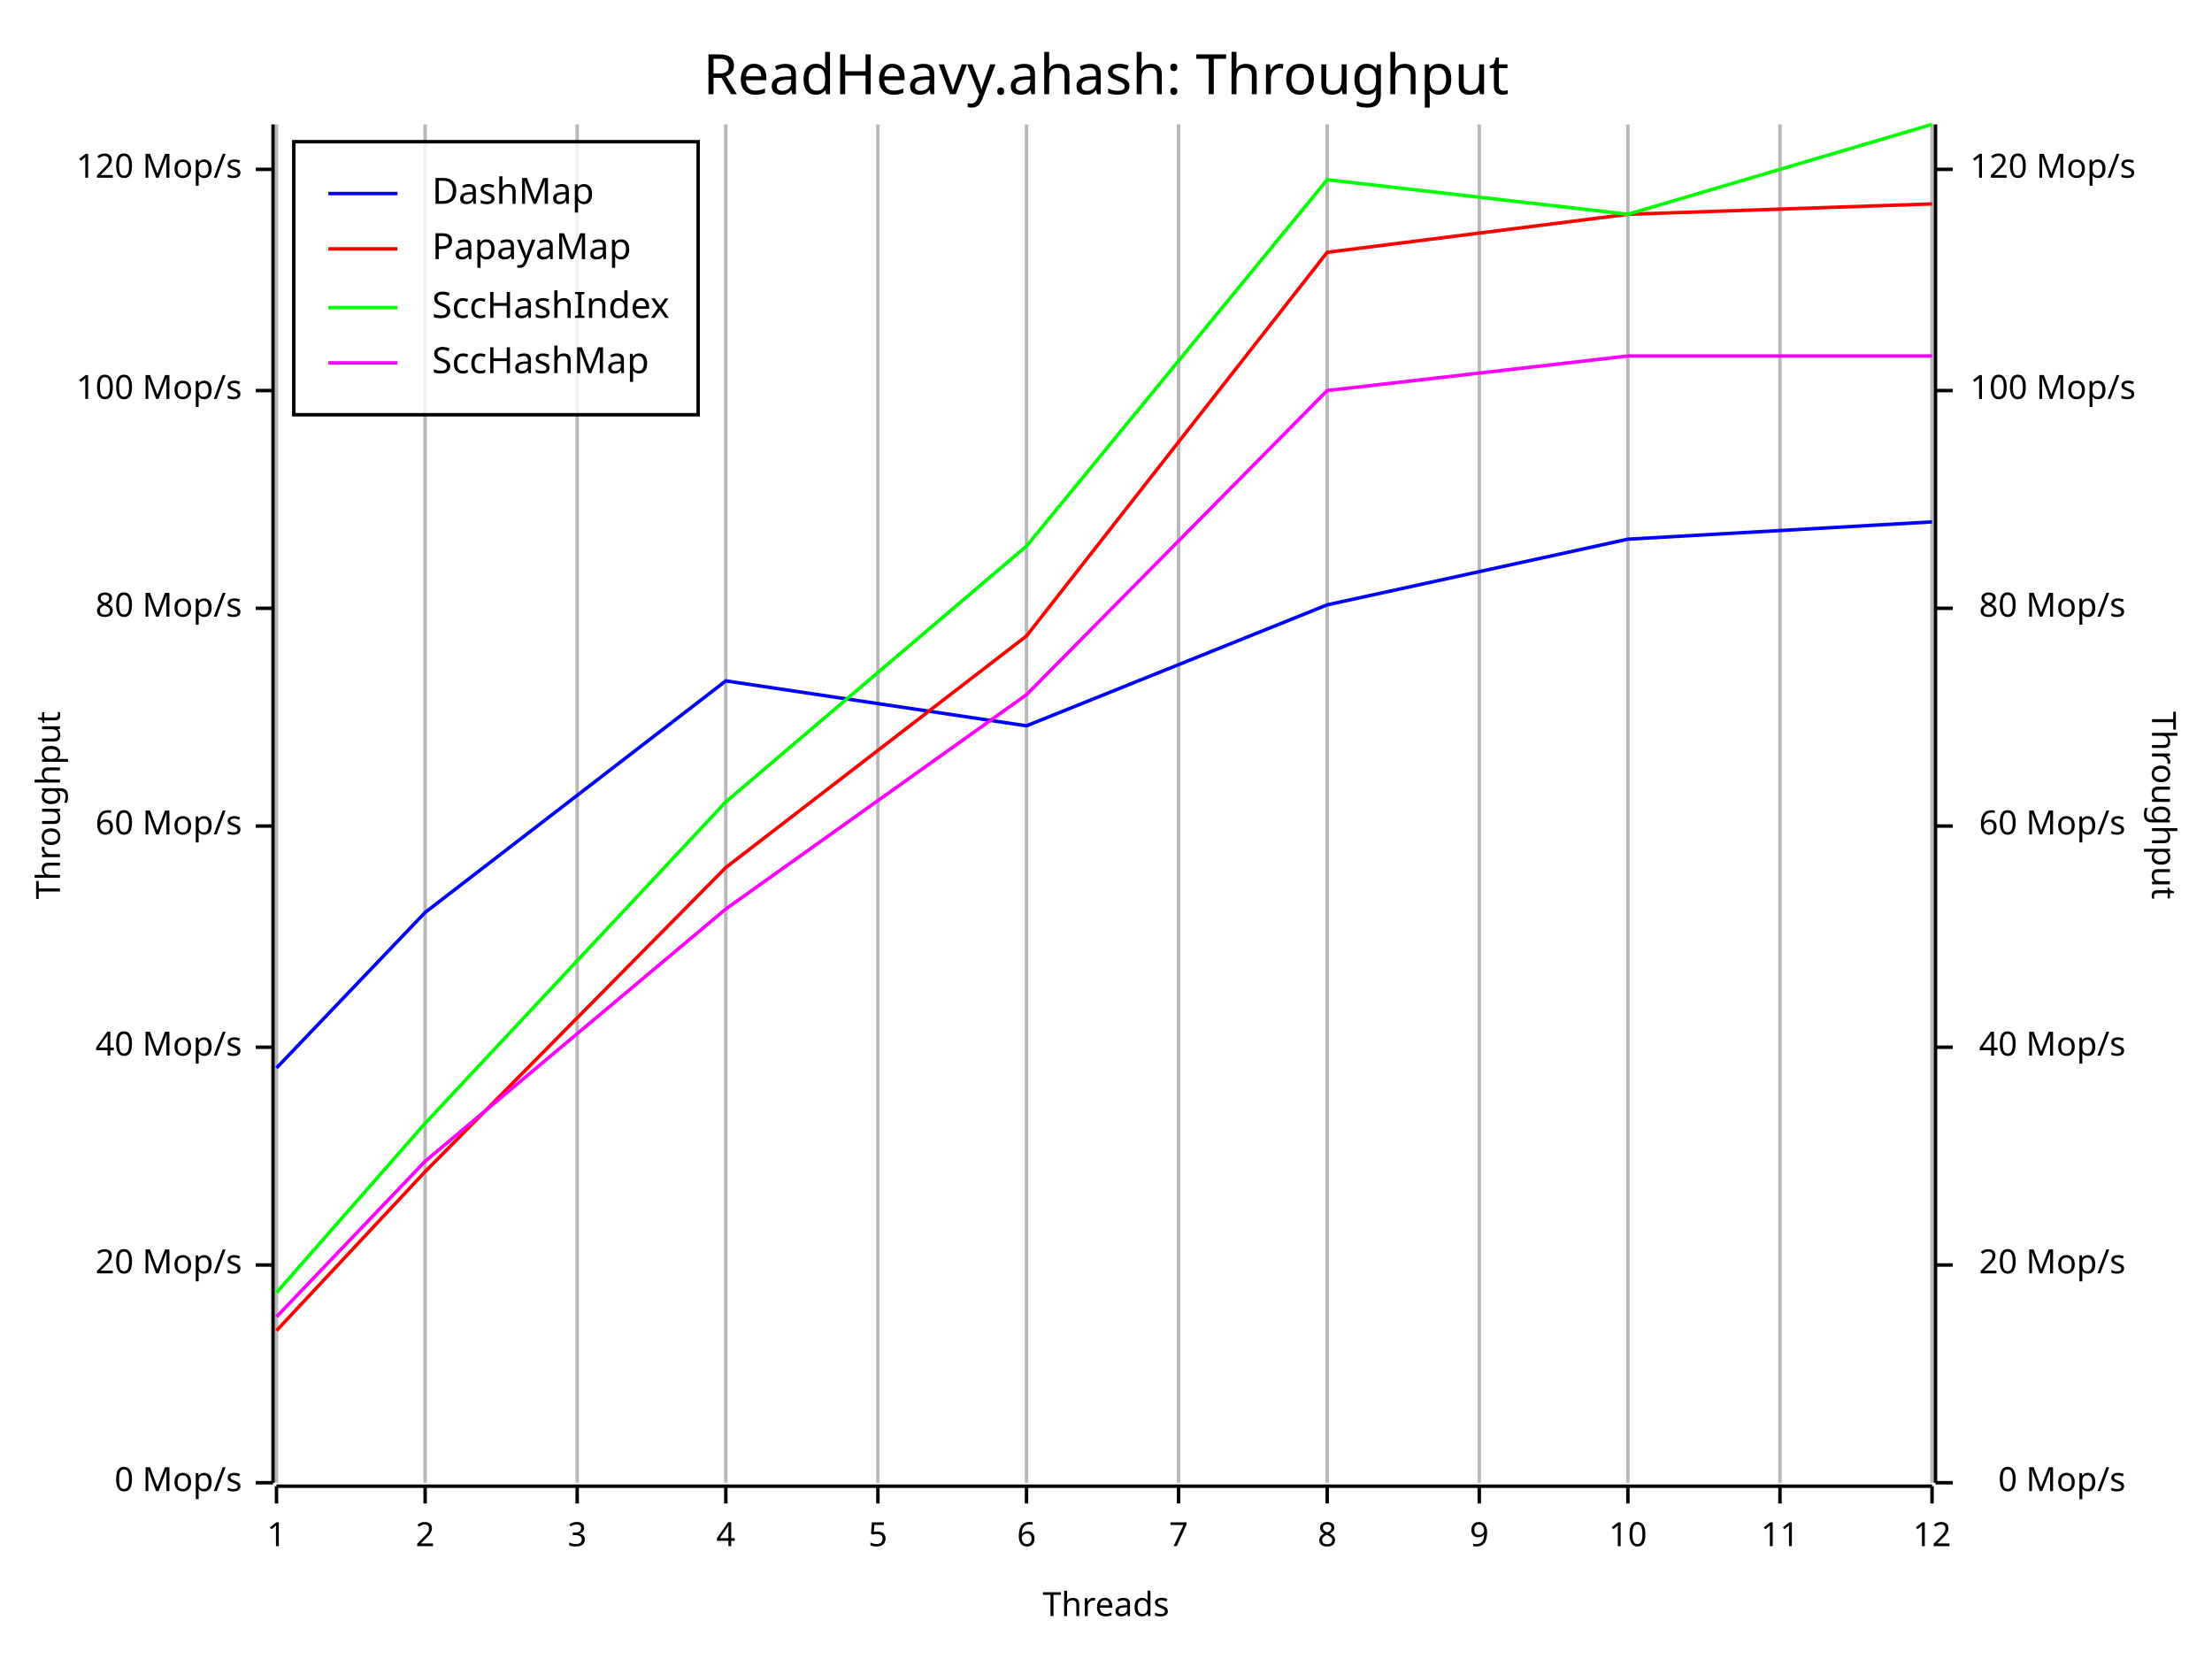
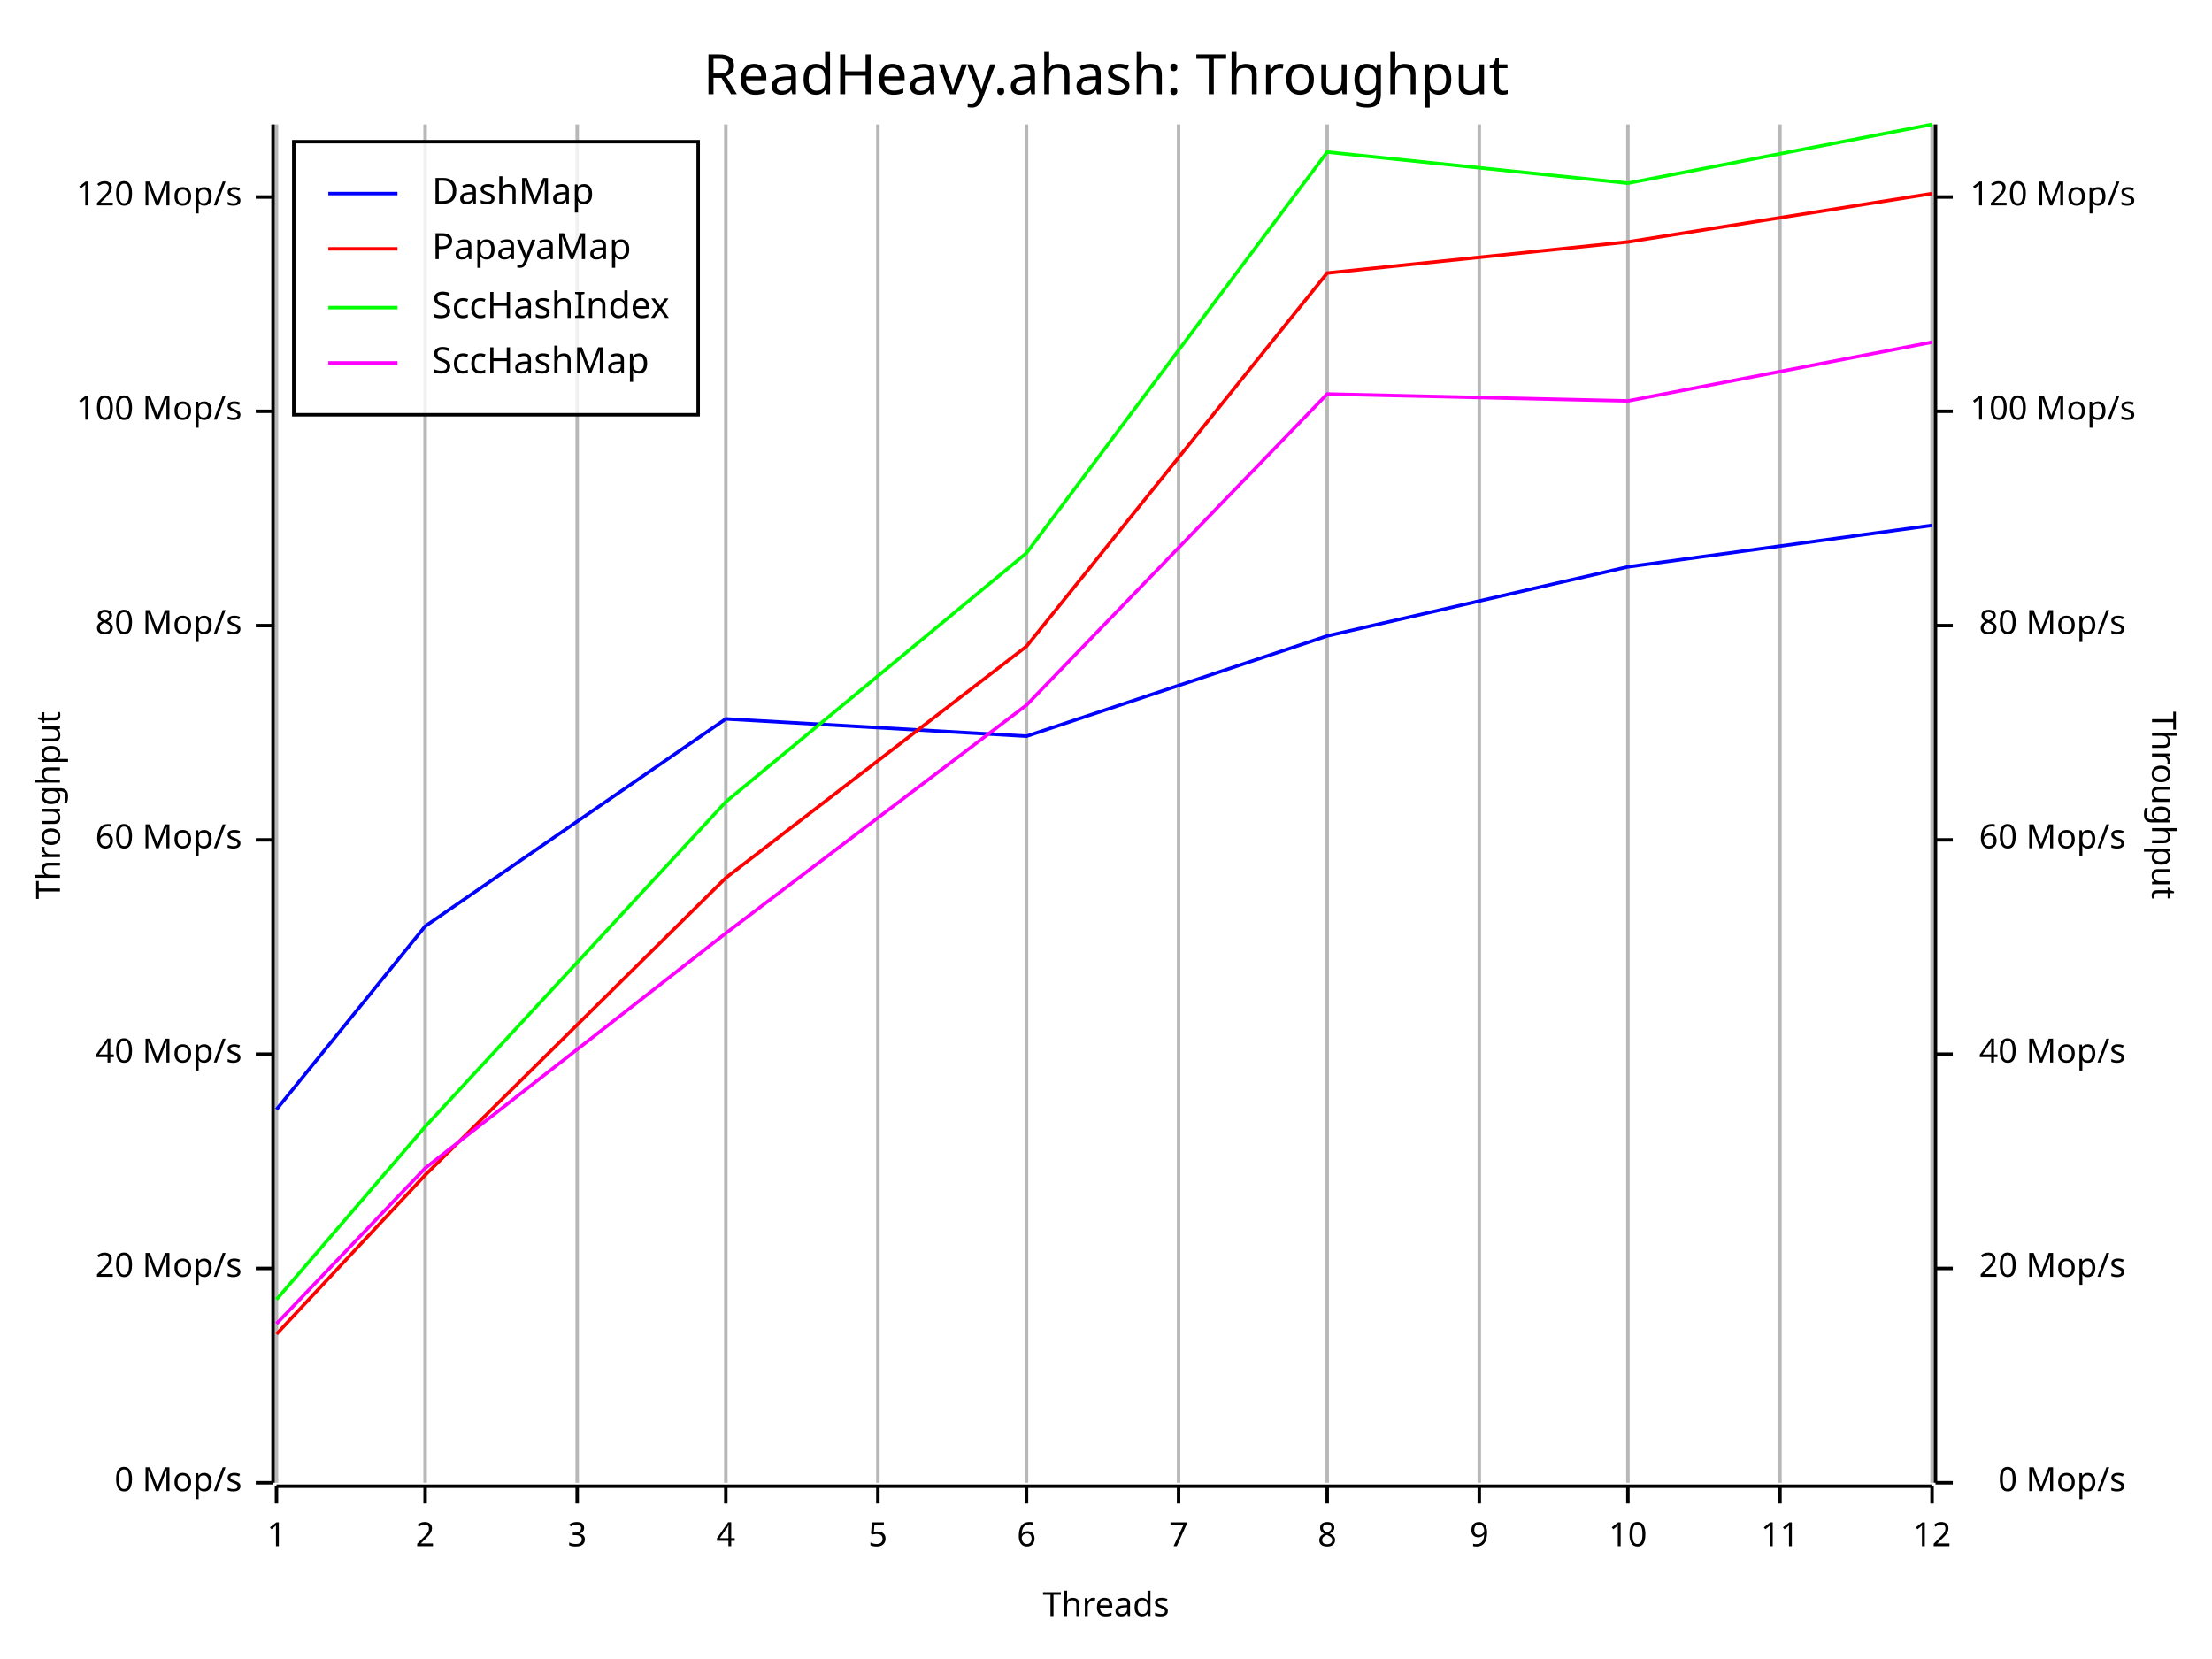
<svg xmlns="http://www.w3.org/2000/svg" width="640" height="480" viewBox="0 0 640 480">
  <rect x="0" y="0" width="640" height="480" opacity="1" fill="#FFFFFF" stroke="none" />
  <text x="320" y="15" dy="0.76em" text-anchor="middle" font-family="Fira Code" font-size="16.129" opacity="1" fill="#000000">
ReadHeavy.ahash: Throughput
</text>
  <line opacity="0.1" stroke="#000000" stroke-width="1" x1="80" y1="429" x2="80" y2="36" />
  <line opacity="0.1" stroke="#000000" stroke-width="1" x1="123" y1="429" x2="123" y2="36" />
  <line opacity="0.1" stroke="#000000" stroke-width="1" x1="167" y1="429" x2="167" y2="36" />
  <line opacity="0.1" stroke="#000000" stroke-width="1" x1="210" y1="429" x2="210" y2="36" />
  <line opacity="0.1" stroke="#000000" stroke-width="1" x1="254" y1="429" x2="254" y2="36" />
  <line opacity="0.1" stroke="#000000" stroke-width="1" x1="297" y1="429" x2="297" y2="36" />
  <line opacity="0.1" stroke="#000000" stroke-width="1" x1="341" y1="429" x2="341" y2="36" />
  <line opacity="0.1" stroke="#000000" stroke-width="1" x1="384" y1="429" x2="384" y2="36" />
  <line opacity="0.1" stroke="#000000" stroke-width="1" x1="428" y1="429" x2="428" y2="36" />
  <line opacity="0.1" stroke="#000000" stroke-width="1" x1="471" y1="429" x2="471" y2="36" />
  <line opacity="0.1" stroke="#000000" stroke-width="1" x1="515" y1="429" x2="515" y2="36" />
  <line opacity="0.1" stroke="#000000" stroke-width="1" x1="559" y1="429" x2="559" y2="36" />
  <text x="10" y="233" dy="0.76em" text-anchor="middle" font-family="sans-serif" font-size="9.677" opacity="1" fill="#000000" transform="rotate(270, 10, 233)">
Throughput
</text>
  <text x="320" y="470" dy="-0.5ex" text-anchor="middle" font-family="sans-serif" font-size="9.677" opacity="1" fill="#000000">
Threads
</text>
  <text x="630" y="233" dy="0.76em" text-anchor="middle" font-family="sans-serif" font-size="9.677" opacity="1" fill="#000000" transform="rotate(90, 630, 233)">
Throughput
</text>
  <line opacity="0.2" stroke="#000000" stroke-width="1" x1="80" y1="429" x2="80" y2="36" />
  <line opacity="0.2" stroke="#000000" stroke-width="1" x1="123" y1="429" x2="123" y2="36" />
  <line opacity="0.2" stroke="#000000" stroke-width="1" x1="167" y1="429" x2="167" y2="36" />
  <line opacity="0.2" stroke="#000000" stroke-width="1" x1="210" y1="429" x2="210" y2="36" />
  <line opacity="0.2" stroke="#000000" stroke-width="1" x1="254" y1="429" x2="254" y2="36" />
  <line opacity="0.2" stroke="#000000" stroke-width="1" x1="297" y1="429" x2="297" y2="36" />
  <line opacity="0.2" stroke="#000000" stroke-width="1" x1="341" y1="429" x2="341" y2="36" />
  <line opacity="0.2" stroke="#000000" stroke-width="1" x1="384" y1="429" x2="384" y2="36" />
  <line opacity="0.2" stroke="#000000" stroke-width="1" x1="428" y1="429" x2="428" y2="36" />
  <line opacity="0.2" stroke="#000000" stroke-width="1" x1="471" y1="429" x2="471" y2="36" />
  <line opacity="0.2" stroke="#000000" stroke-width="1" x1="515" y1="429" x2="515" y2="36" />
  <line opacity="0.2" stroke="#000000" stroke-width="1" x1="559" y1="429" x2="559" y2="36" />
  <polyline fill="none" opacity="1" stroke="#000000" stroke-width="1" points="79,36 79,429 " />
  <text x="70" y="429" dy="0.5ex" text-anchor="end" font-family="sans-serif" font-size="9.677" opacity="1" fill="#000000">
0 Mop/s
</text>
  <polyline fill="none" opacity="1" stroke="#000000" stroke-width="1" points="74,429 79,429 " />
-   <text x="70" y="366" dy="0.5ex" text-anchor="end" font-family="sans-serif" font-size="9.677" opacity="1" fill="#000000">
+   <text x="70" y="367" dy="0.5ex" text-anchor="end" font-family="sans-serif" font-size="9.677" opacity="1" fill="#000000">
20 Mop/s
</text>
-   <polyline fill="none" opacity="1" stroke="#000000" stroke-width="1" points="74,366 79,366 " />
-   <text x="70" y="303" dy="0.5ex" text-anchor="end" font-family="sans-serif" font-size="9.677" opacity="1" fill="#000000">
+   <polyline fill="none" opacity="1" stroke="#000000" stroke-width="1" points="74,367 79,367 " />
+   <text x="70" y="305" dy="0.5ex" text-anchor="end" font-family="sans-serif" font-size="9.677" opacity="1" fill="#000000">
40 Mop/s
</text>
-   <polyline fill="none" opacity="1" stroke="#000000" stroke-width="1" points="74,303 79,303 " />
-   <text x="70" y="239" dy="0.5ex" text-anchor="end" font-family="sans-serif" font-size="9.677" opacity="1" fill="#000000">
+   <polyline fill="none" opacity="1" stroke="#000000" stroke-width="1" points="74,305 79,305 " />
+   <text x="70" y="243" dy="0.5ex" text-anchor="end" font-family="sans-serif" font-size="9.677" opacity="1" fill="#000000">
60 Mop/s
</text>
-   <polyline fill="none" opacity="1" stroke="#000000" stroke-width="1" points="74,239 79,239 " />
-   <text x="70" y="176" dy="0.5ex" text-anchor="end" font-family="sans-serif" font-size="9.677" opacity="1" fill="#000000">
+   <polyline fill="none" opacity="1" stroke="#000000" stroke-width="1" points="74,243 79,243 " />
+   <text x="70" y="181" dy="0.5ex" text-anchor="end" font-family="sans-serif" font-size="9.677" opacity="1" fill="#000000">
80 Mop/s
</text>
-   <polyline fill="none" opacity="1" stroke="#000000" stroke-width="1" points="74,176 79,176 " />
-   <text x="70" y="113" dy="0.5ex" text-anchor="end" font-family="sans-serif" font-size="9.677" opacity="1" fill="#000000">
+   <polyline fill="none" opacity="1" stroke="#000000" stroke-width="1" points="74,181 79,181 " />
+   <text x="70" y="119" dy="0.5ex" text-anchor="end" font-family="sans-serif" font-size="9.677" opacity="1" fill="#000000">
100 Mop/s
</text>
-   <polyline fill="none" opacity="1" stroke="#000000" stroke-width="1" points="74,113 79,113 " />
-   <text x="70" y="49" dy="0.5ex" text-anchor="end" font-family="sans-serif" font-size="9.677" opacity="1" fill="#000000">
+   <polyline fill="none" opacity="1" stroke="#000000" stroke-width="1" points="74,119 79,119 " />
+   <text x="70" y="57" dy="0.5ex" text-anchor="end" font-family="sans-serif" font-size="9.677" opacity="1" fill="#000000">
120 Mop/s
</text>
-   <polyline fill="none" opacity="1" stroke="#000000" stroke-width="1" points="74,49 79,49 " />
+   <polyline fill="none" opacity="1" stroke="#000000" stroke-width="1" points="74,57 79,57 " />
  <polyline fill="none" opacity="1" stroke="#000000" stroke-width="1" points="80,430 559,430 " />
  <text x="80" y="440" dy="0.76em" text-anchor="middle" font-family="sans-serif" font-size="9.677" opacity="1" fill="#000000">
1
</text>
  <polyline fill="none" opacity="1" stroke="#000000" stroke-width="1" points="80,430 80,435 " />
  <text x="123" y="440" dy="0.76em" text-anchor="middle" font-family="sans-serif" font-size="9.677" opacity="1" fill="#000000">
2
</text>
  <polyline fill="none" opacity="1" stroke="#000000" stroke-width="1" points="123,430 123,435 " />
  <text x="167" y="440" dy="0.76em" text-anchor="middle" font-family="sans-serif" font-size="9.677" opacity="1" fill="#000000">
3
</text>
  <polyline fill="none" opacity="1" stroke="#000000" stroke-width="1" points="167,430 167,435 " />
  <text x="210" y="440" dy="0.76em" text-anchor="middle" font-family="sans-serif" font-size="9.677" opacity="1" fill="#000000">
4
</text>
  <polyline fill="none" opacity="1" stroke="#000000" stroke-width="1" points="210,430 210,435 " />
  <text x="254" y="440" dy="0.76em" text-anchor="middle" font-family="sans-serif" font-size="9.677" opacity="1" fill="#000000">
5
</text>
  <polyline fill="none" opacity="1" stroke="#000000" stroke-width="1" points="254,430 254,435 " />
  <text x="297" y="440" dy="0.76em" text-anchor="middle" font-family="sans-serif" font-size="9.677" opacity="1" fill="#000000">
6
</text>
  <polyline fill="none" opacity="1" stroke="#000000" stroke-width="1" points="297,430 297,435 " />
  <text x="341" y="440" dy="0.76em" text-anchor="middle" font-family="sans-serif" font-size="9.677" opacity="1" fill="#000000">
7
</text>
  <polyline fill="none" opacity="1" stroke="#000000" stroke-width="1" points="341,430 341,435 " />
  <text x="384" y="440" dy="0.76em" text-anchor="middle" font-family="sans-serif" font-size="9.677" opacity="1" fill="#000000">
8
</text>
  <polyline fill="none" opacity="1" stroke="#000000" stroke-width="1" points="384,430 384,435 " />
  <text x="428" y="440" dy="0.76em" text-anchor="middle" font-family="sans-serif" font-size="9.677" opacity="1" fill="#000000">
9
</text>
  <polyline fill="none" opacity="1" stroke="#000000" stroke-width="1" points="428,430 428,435 " />
  <text x="471" y="440" dy="0.76em" text-anchor="middle" font-family="sans-serif" font-size="9.677" opacity="1" fill="#000000">
10
</text>
  <polyline fill="none" opacity="1" stroke="#000000" stroke-width="1" points="471,430 471,435 " />
  <text x="515" y="440" dy="0.76em" text-anchor="middle" font-family="sans-serif" font-size="9.677" opacity="1" fill="#000000">
11
</text>
  <polyline fill="none" opacity="1" stroke="#000000" stroke-width="1" points="515,430 515,435 " />
  <text x="559" y="440" dy="0.76em" text-anchor="middle" font-family="sans-serif" font-size="9.677" opacity="1" fill="#000000">
12
</text>
  <polyline fill="none" opacity="1" stroke="#000000" stroke-width="1" points="559,430 559,435 " />
  <polyline fill="none" opacity="1" stroke="#000000" stroke-width="1" points="560,36 560,429 " />
  <text x="615" y="429" dy="0.5ex" text-anchor="end" font-family="sans-serif" font-size="9.677" opacity="1" fill="#000000">
0 Mop/s
</text>
  <polyline fill="none" opacity="1" stroke="#000000" stroke-width="1" points="560,429 565,429 " />
-   <text x="615" y="366" dy="0.5ex" text-anchor="end" font-family="sans-serif" font-size="9.677" opacity="1" fill="#000000">
+   <text x="615" y="367" dy="0.5ex" text-anchor="end" font-family="sans-serif" font-size="9.677" opacity="1" fill="#000000">
20 Mop/s
</text>
-   <polyline fill="none" opacity="1" stroke="#000000" stroke-width="1" points="560,366 565,366 " />
-   <text x="615" y="303" dy="0.5ex" text-anchor="end" font-family="sans-serif" font-size="9.677" opacity="1" fill="#000000">
+   <polyline fill="none" opacity="1" stroke="#000000" stroke-width="1" points="560,367 565,367 " />
+   <text x="615" y="305" dy="0.5ex" text-anchor="end" font-family="sans-serif" font-size="9.677" opacity="1" fill="#000000">
40 Mop/s
</text>
-   <polyline fill="none" opacity="1" stroke="#000000" stroke-width="1" points="560,303 565,303 " />
-   <text x="615" y="239" dy="0.5ex" text-anchor="end" font-family="sans-serif" font-size="9.677" opacity="1" fill="#000000">
+   <polyline fill="none" opacity="1" stroke="#000000" stroke-width="1" points="560,305 565,305 " />
+   <text x="615" y="243" dy="0.5ex" text-anchor="end" font-family="sans-serif" font-size="9.677" opacity="1" fill="#000000">
60 Mop/s
</text>
-   <polyline fill="none" opacity="1" stroke="#000000" stroke-width="1" points="560,239 565,239 " />
-   <text x="615" y="176" dy="0.5ex" text-anchor="end" font-family="sans-serif" font-size="9.677" opacity="1" fill="#000000">
+   <polyline fill="none" opacity="1" stroke="#000000" stroke-width="1" points="560,243 565,243 " />
+   <text x="615" y="181" dy="0.5ex" text-anchor="end" font-family="sans-serif" font-size="9.677" opacity="1" fill="#000000">
80 Mop/s
</text>
-   <polyline fill="none" opacity="1" stroke="#000000" stroke-width="1" points="560,176 565,176 " />
-   <text x="570" y="113" dy="0.5ex" text-anchor="start" font-family="sans-serif" font-size="9.677" opacity="1" fill="#000000">
+   <polyline fill="none" opacity="1" stroke="#000000" stroke-width="1" points="560,181 565,181 " />
+   <text x="570" y="119" dy="0.5ex" text-anchor="start" font-family="sans-serif" font-size="9.677" opacity="1" fill="#000000">
100 Mop/s
</text>
-   <polyline fill="none" opacity="1" stroke="#000000" stroke-width="1" points="560,113 565,113 " />
-   <text x="570" y="49" dy="0.5ex" text-anchor="start" font-family="sans-serif" font-size="9.677" opacity="1" fill="#000000">
+   <polyline fill="none" opacity="1" stroke="#000000" stroke-width="1" points="560,119 565,119 " />
+   <text x="570" y="57" dy="0.5ex" text-anchor="start" font-family="sans-serif" font-size="9.677" opacity="1" fill="#000000">
120 Mop/s
</text>
-   <polyline fill="none" opacity="1" stroke="#000000" stroke-width="1" points="560,49 565,49 " />
-   <polyline fill="none" opacity="1" stroke="#0000FF" stroke-width="1" points="80,309 123,264 210,197 297,210 384,175 471,156 559,151 " />
-   <polyline fill="none" opacity="1" stroke="#FF0000" stroke-width="1" points="80,385 123,339 210,251 297,184 384,73 471,62 559,59 " />
-   <polyline fill="none" opacity="1" stroke="#00FF00" stroke-width="1" points="80,374 123,325 210,232 297,158 384,52 471,62 559,36 " />
-   <polyline fill="none" opacity="1" stroke="#FF00FF" stroke-width="1" points="80,381 123,336 210,263 297,201 384,113 471,103 559,103 " />
+   <polyline fill="none" opacity="1" stroke="#000000" stroke-width="1" points="560,57 565,57 " />
+   <polyline fill="none" opacity="1" stroke="#0000FF" stroke-width="1" points="80,321 123,268 210,208 297,213 384,184 471,164 559,152 " />
+   <polyline fill="none" opacity="1" stroke="#FF0000" stroke-width="1" points="80,386 123,340 210,254 297,187 384,79 471,70 559,56 " />
+   <polyline fill="none" opacity="1" stroke="#00FF00" stroke-width="1" points="80,376 123,326 210,232 297,160 384,44 471,53 559,36 " />
+   <polyline fill="none" opacity="1" stroke="#FF00FF" stroke-width="1" points="80,383 123,338 210,270 297,204 384,114 471,116 559,99 " />
  <rect x="85" y="41" width="117" height="79" opacity="0.8" fill="#FFFFFF" stroke="none" />
  <rect x="85" y="41" width="117" height="79" opacity="1" fill="none" stroke="#000000" />
  <text x="125" y="51" dy="0.76em" text-anchor="start" font-family="Fira Code" font-size="10.484" opacity="1" fill="#000000">
DashMap
</text>
  <text x="125" y="67" dy="0.76em" text-anchor="start" font-family="Fira Code" font-size="10.484" opacity="1" fill="#000000">
PapayaMap
</text>
  <text x="125" y="84" dy="0.76em" text-anchor="start" font-family="Fira Code" font-size="10.484" opacity="1" fill="#000000">
SccHashIndex
</text>
  <text x="125" y="100" dy="0.76em" text-anchor="start" font-family="Fira Code" font-size="10.484" opacity="1" fill="#000000">
SccHashMap
</text>
  <polyline fill="none" opacity="1" stroke="#0000FF" stroke-width="1" points="95,56 115,56 " />
  <polyline fill="none" opacity="1" stroke="#FF0000" stroke-width="1" points="95,72 115,72 " />
  <polyline fill="none" opacity="1" stroke="#00FF00" stroke-width="1" points="95,89 115,89 " />
  <polyline fill="none" opacity="1" stroke="#FF00FF" stroke-width="1" points="95,105 115,105 " />
</svg>
